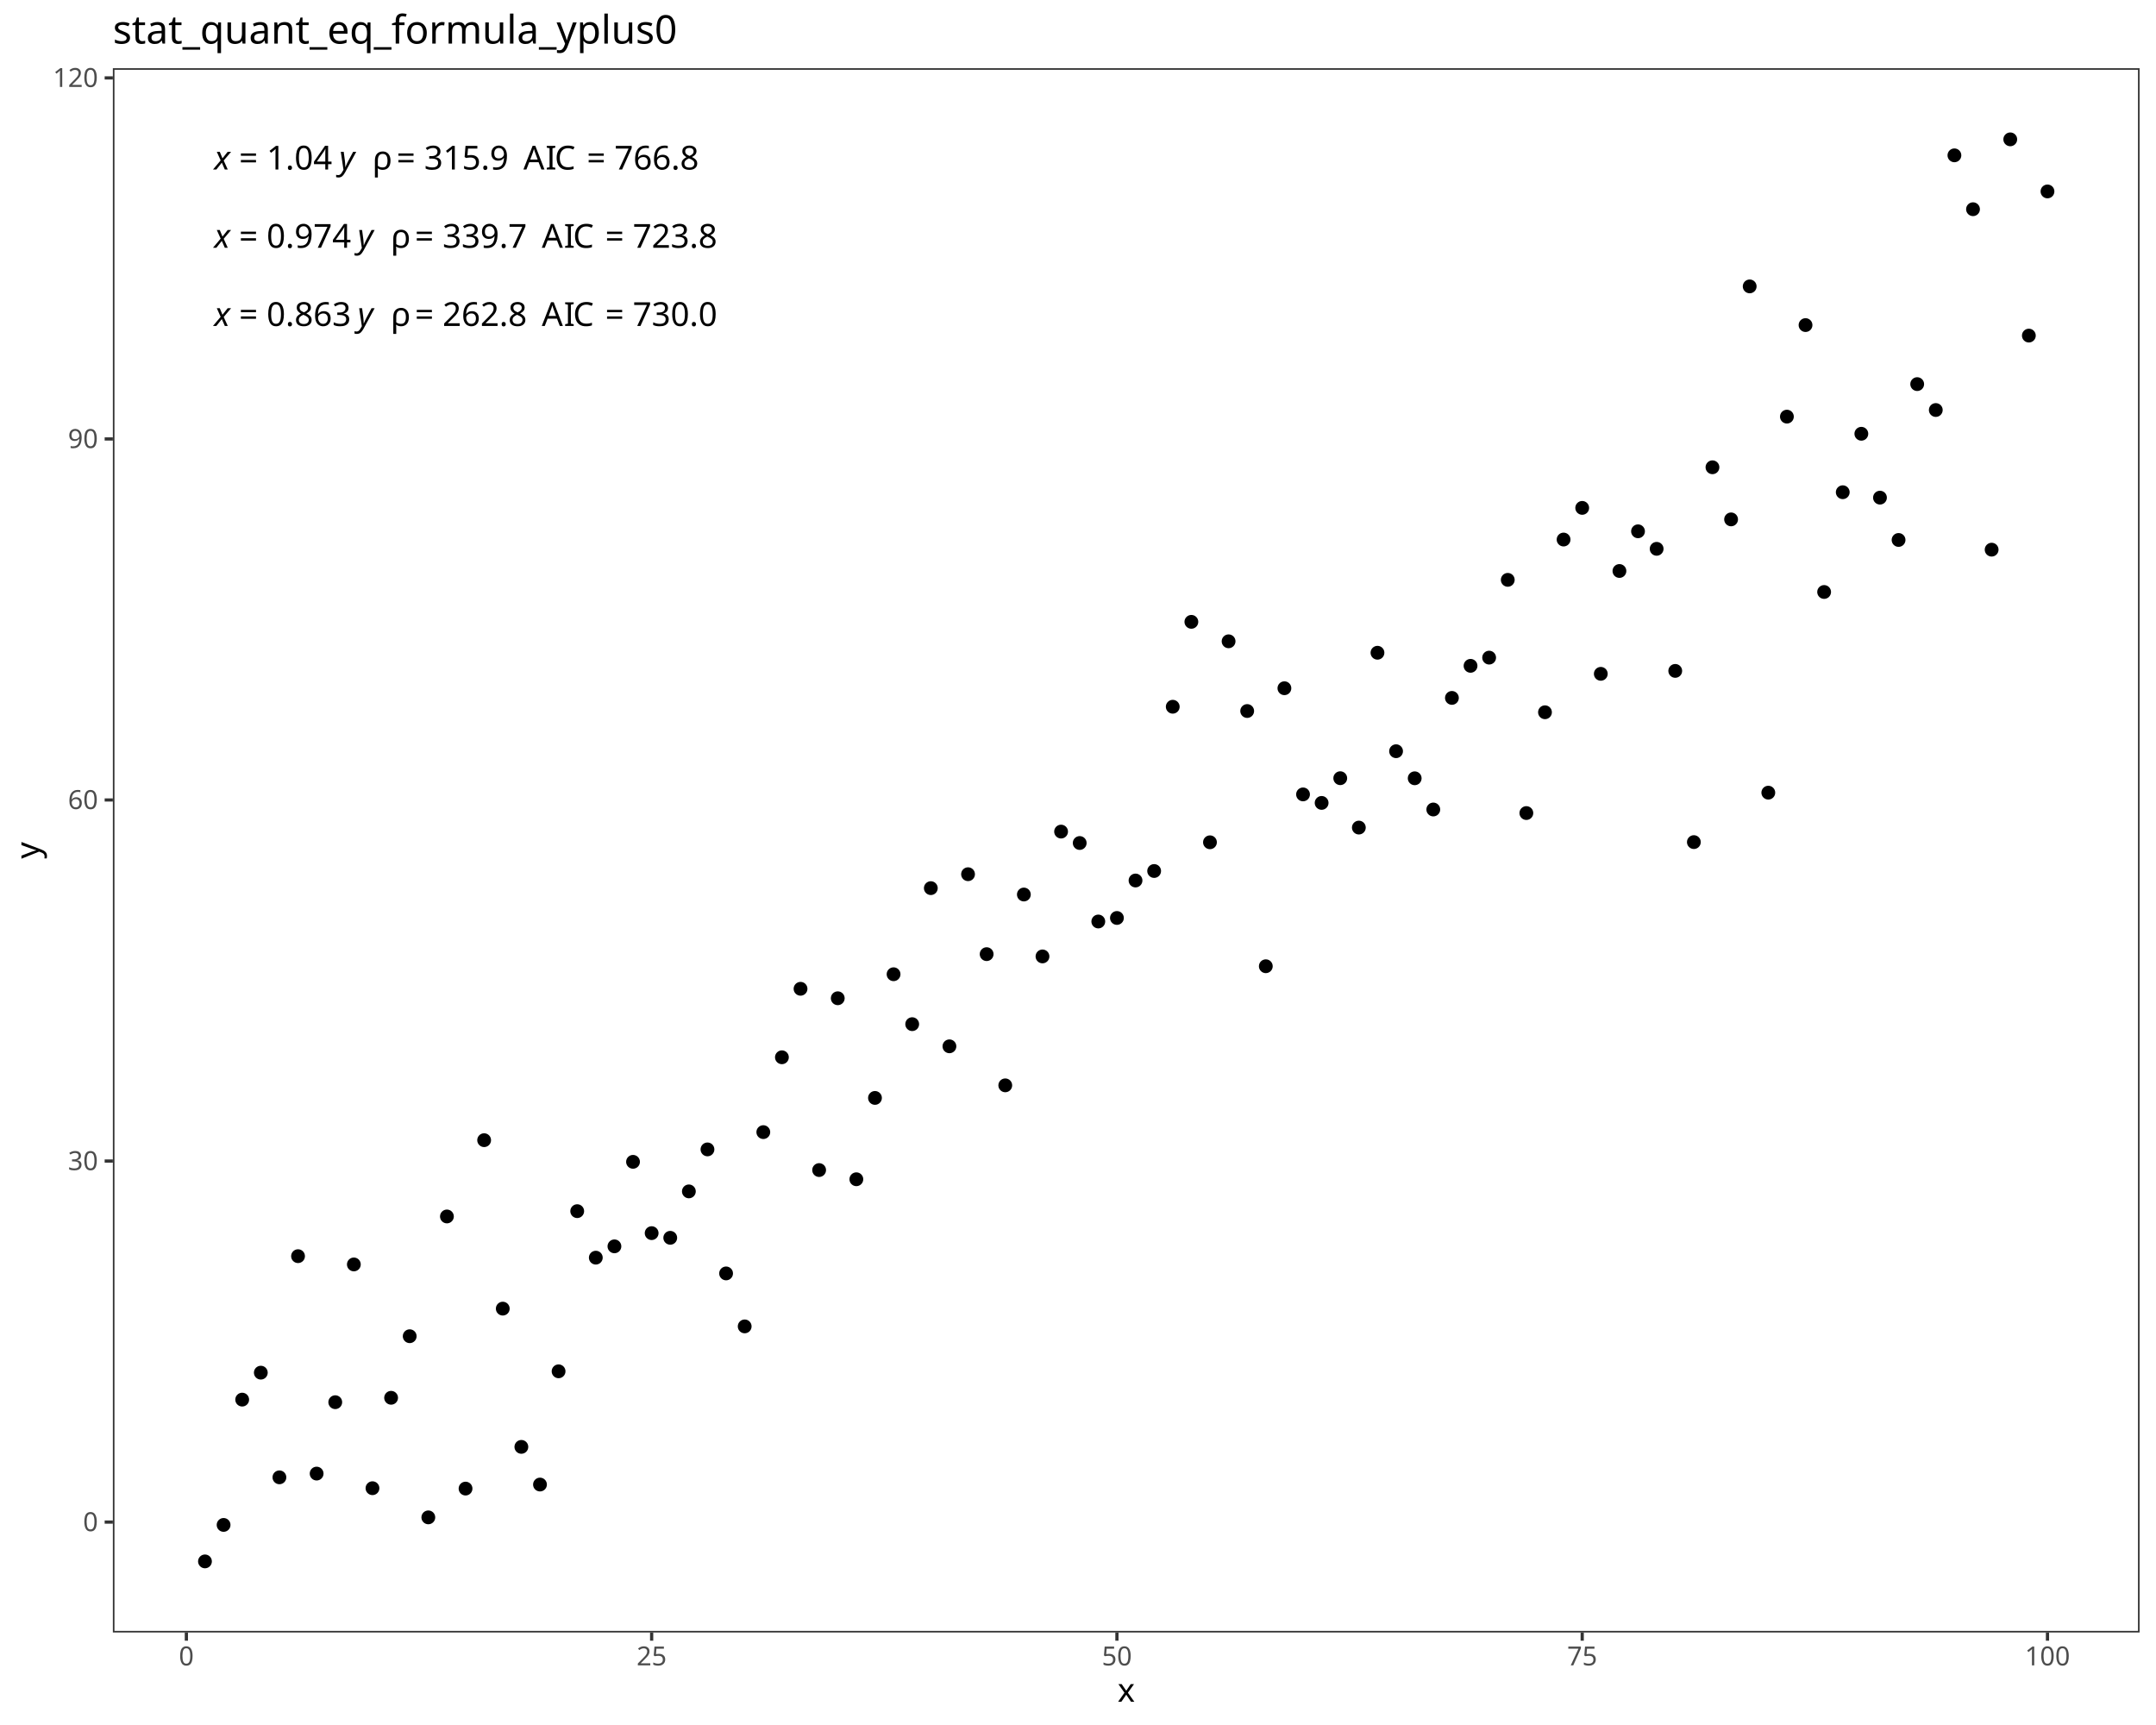
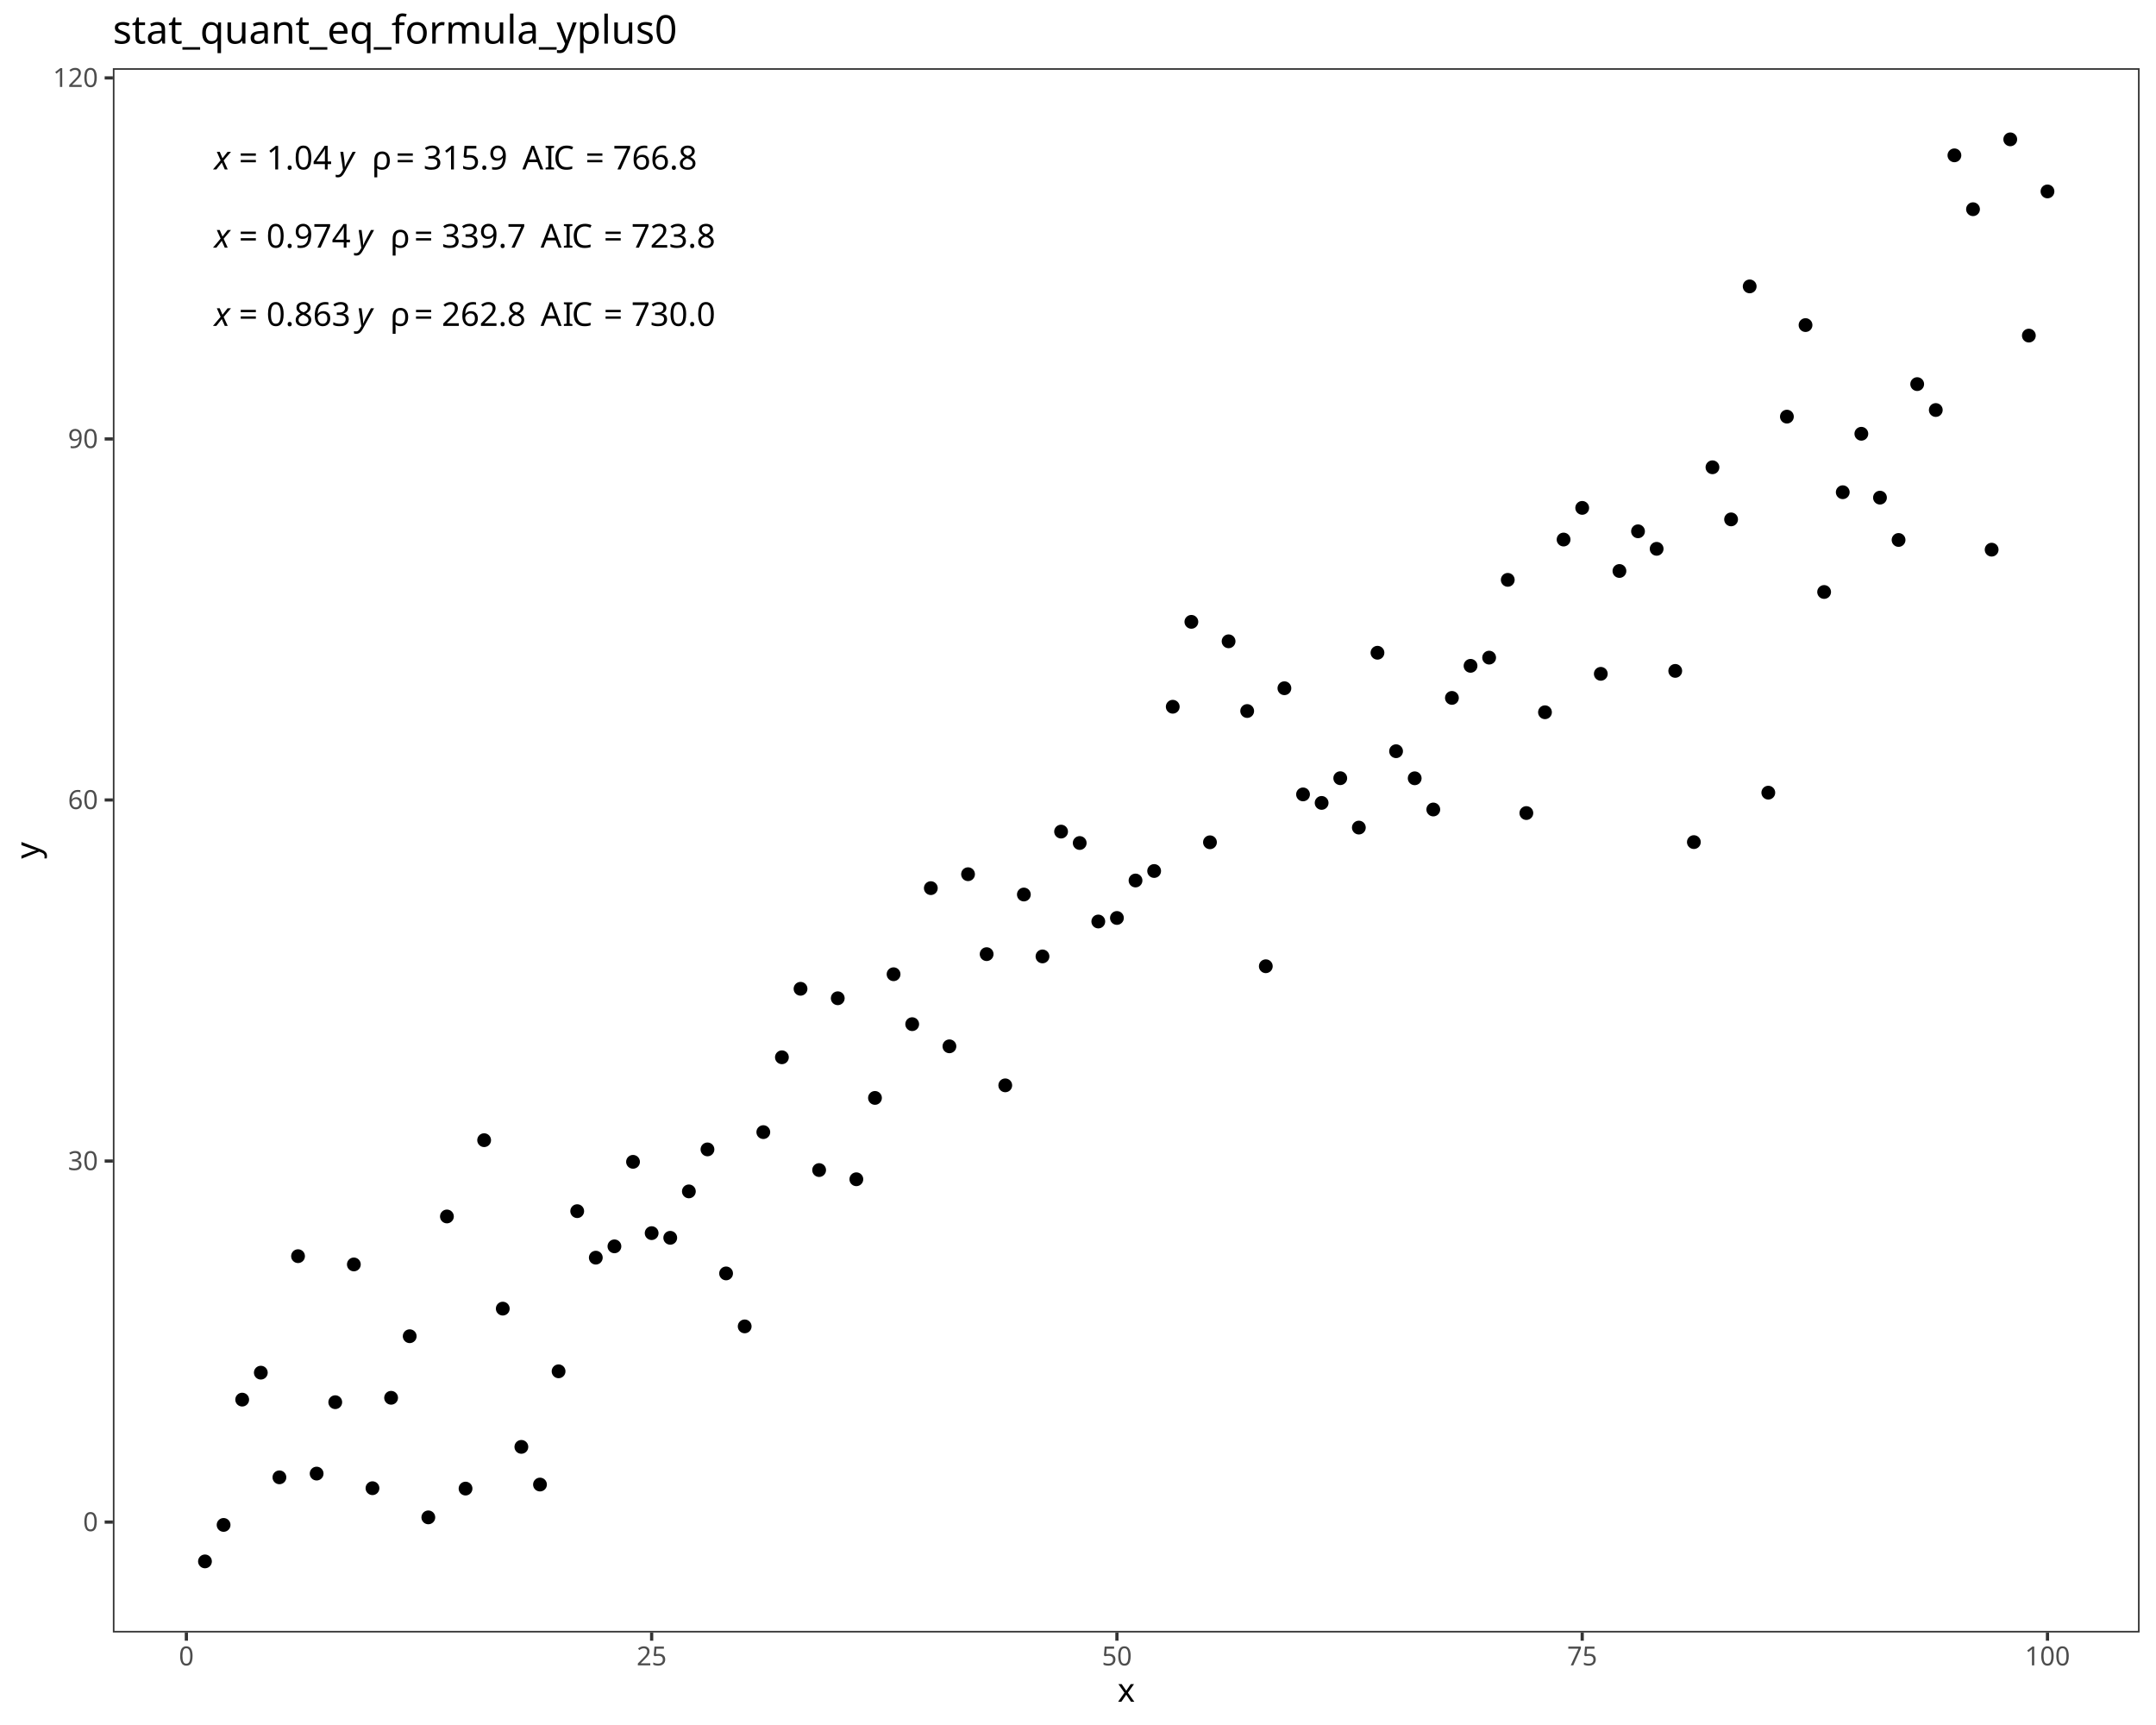
<svg xmlns="http://www.w3.org/2000/svg" class="svglite" data-engine-version="2.0" width="720.00pt" height="576.00pt" viewBox="0 0 720.00 576.00">
  <defs>
    <style type="text/css">
    .svglite line, .svglite polyline, .svglite polygon, .svglite path, .svglite rect, .svglite circle {
      fill: none;
      stroke: #000000;
      stroke-linecap: round;
      stroke-linejoin: round;
      stroke-miterlimit: 10.00;
    }
  </style>
  </defs>
  <rect width="100%" height="100%" style="stroke: none; fill: #FFFFFF;" />
  <defs>
    <clipPath id="cpMC4wMHw3MjAuMDB8MC4wMHw1NzYuMDA=">
      <rect x="0.00" y="0.00" width="720.00" height="576.00" />
    </clipPath>
  </defs>
  <g clip-path="url(#cpMC4wMHw3MjAuMDB8MC4wMHw1NzYuMDA=)">
    <rect x="0.00" y="0.00" width="720.00" height="576.00" style="stroke-width: 1.07; stroke: #FFFFFF; fill: #FFFFFF;" />
  </g>
  <defs>
    <clipPath id="cpMzcuNjl8NzE0LjUyfDIyLjc4fDU0NS4xMQ==">
      <rect x="37.69" y="22.78" width="676.83" height="522.33" />
    </clipPath>
  </defs>
  <g clip-path="url(#cpMzcuNjl8NzE0LjUyfDIyLjc4fDU0NS4xMQ==)">
    <rect x="37.69" y="22.78" width="676.83" height="522.33" style="stroke-width: 1.07; stroke: none; fill: #FFFFFF;" />
    <circle cx="68.45" cy="521.37" r="1.95" style="stroke-width: 0.71; fill: #000000;" />
    <circle cx="74.67" cy="509.19" r="1.95" style="stroke-width: 0.71; fill: #000000;" />
    <circle cx="80.88" cy="467.35" r="1.95" style="stroke-width: 0.71; fill: #000000;" />
    <circle cx="87.10" cy="458.35" r="1.95" style="stroke-width: 0.71; fill: #000000;" />
    <circle cx="93.31" cy="493.30" r="1.95" style="stroke-width: 0.71; fill: #000000;" />
    <circle cx="99.53" cy="419.45" r="1.95" style="stroke-width: 0.71; fill: #000000;" />
    <circle cx="105.74" cy="492.05" r="1.95" style="stroke-width: 0.71; fill: #000000;" />
    <circle cx="111.96" cy="468.21" r="1.95" style="stroke-width: 0.71; fill: #000000;" />
    <circle cx="118.17" cy="422.21" r="1.95" style="stroke-width: 0.71; fill: #000000;" />
    <circle cx="124.39" cy="496.93" r="1.95" style="stroke-width: 0.71; fill: #000000;" />
    <circle cx="130.61" cy="466.74" r="1.95" style="stroke-width: 0.71; fill: #000000;" />
    <circle cx="136.82" cy="446.18" r="1.95" style="stroke-width: 0.71; fill: #000000;" />
    <circle cx="143.04" cy="506.67" r="1.95" style="stroke-width: 0.71; fill: #000000;" />
    <circle cx="149.25" cy="406.19" r="1.95" style="stroke-width: 0.71; fill: #000000;" />
    <circle cx="155.47" cy="497.06" r="1.95" style="stroke-width: 0.71; fill: #000000;" />
    <circle cx="161.68" cy="380.72" r="1.95" style="stroke-width: 0.71; fill: #000000;" />
    <circle cx="167.90" cy="436.97" r="1.95" style="stroke-width: 0.71; fill: #000000;" />
    <circle cx="174.11" cy="483.13" r="1.95" style="stroke-width: 0.71; fill: #000000;" />
    <circle cx="180.33" cy="495.71" r="1.95" style="stroke-width: 0.71; fill: #000000;" />
    <circle cx="186.54" cy="457.90" r="1.95" style="stroke-width: 0.71; fill: #000000;" />
    <circle cx="192.76" cy="404.42" r="1.95" style="stroke-width: 0.71; fill: #000000;" />
    <circle cx="198.97" cy="419.95" r="1.95" style="stroke-width: 0.71; fill: #000000;" />
    <circle cx="205.19" cy="416.17" r="1.95" style="stroke-width: 0.71; fill: #000000;" />
    <circle cx="211.40" cy="387.95" r="1.95" style="stroke-width: 0.71; fill: #000000;" />
    <circle cx="217.62" cy="411.76" r="1.95" style="stroke-width: 0.71; fill: #000000;" />
    <circle cx="223.83" cy="413.32" r="1.95" style="stroke-width: 0.71; fill: #000000;" />
    <circle cx="230.05" cy="397.82" r="1.95" style="stroke-width: 0.71; fill: #000000;" />
    <circle cx="236.26" cy="383.80" r="1.95" style="stroke-width: 0.71; fill: #000000;" />
    <circle cx="242.48" cy="425.21" r="1.95" style="stroke-width: 0.71; fill: #000000;" />
    <circle cx="248.69" cy="442.90" r="1.95" style="stroke-width: 0.71; fill: #000000;" />
    <circle cx="254.91" cy="378.03" r="1.95" style="stroke-width: 0.71; fill: #000000;" />
    <circle cx="261.12" cy="353.04" r="1.95" style="stroke-width: 0.71; fill: #000000;" />
    <circle cx="267.34" cy="330.17" r="1.95" style="stroke-width: 0.71; fill: #000000;" />
    <circle cx="273.55" cy="390.70" r="1.95" style="stroke-width: 0.71; fill: #000000;" />
    <circle cx="279.77" cy="333.33" r="1.95" style="stroke-width: 0.71; fill: #000000;" />
    <circle cx="285.98" cy="393.77" r="1.95" style="stroke-width: 0.71; fill: #000000;" />
    <circle cx="292.20" cy="366.61" r="1.95" style="stroke-width: 0.71; fill: #000000;" />
    <circle cx="298.41" cy="325.31" r="1.95" style="stroke-width: 0.71; fill: #000000;" />
    <circle cx="304.63" cy="341.98" r="1.95" style="stroke-width: 0.71; fill: #000000;" />
    <circle cx="310.85" cy="296.56" r="1.95" style="stroke-width: 0.71; fill: #000000;" />
    <circle cx="317.06" cy="349.38" r="1.95" style="stroke-width: 0.71; fill: #000000;" />
    <circle cx="323.28" cy="291.91" r="1.95" style="stroke-width: 0.71; fill: #000000;" />
    <circle cx="329.49" cy="318.60" r="1.95" style="stroke-width: 0.71; fill: #000000;" />
    <circle cx="335.71" cy="362.41" r="1.95" style="stroke-width: 0.71; fill: #000000;" />
    <circle cx="341.92" cy="298.69" r="1.95" style="stroke-width: 0.71; fill: #000000;" />
    <circle cx="348.14" cy="319.36" r="1.95" style="stroke-width: 0.71; fill: #000000;" />
    <circle cx="354.35" cy="277.68" r="1.95" style="stroke-width: 0.71; fill: #000000;" />
    <circle cx="360.57" cy="281.49" r="1.95" style="stroke-width: 0.71; fill: #000000;" />
    <circle cx="366.78" cy="307.70" r="1.95" style="stroke-width: 0.71; fill: #000000;" />
    <circle cx="373.00" cy="306.52" r="1.95" style="stroke-width: 0.71; fill: #000000;" />
    <circle cx="379.21" cy="294.01" r="1.95" style="stroke-width: 0.71; fill: #000000;" />
    <circle cx="385.43" cy="290.84" r="1.95" style="stroke-width: 0.71; fill: #000000;" />
    <circle cx="391.64" cy="235.99" r="1.95" style="stroke-width: 0.71; fill: #000000;" />
    <circle cx="397.86" cy="207.64" r="1.95" style="stroke-width: 0.71; fill: #000000;" />
    <circle cx="404.07" cy="281.25" r="1.95" style="stroke-width: 0.71; fill: #000000;" />
    <circle cx="410.29" cy="214.14" r="1.95" style="stroke-width: 0.71; fill: #000000;" />
    <circle cx="416.50" cy="237.42" r="1.95" style="stroke-width: 0.71; fill: #000000;" />
    <circle cx="422.72" cy="322.64" r="1.95" style="stroke-width: 0.71; fill: #000000;" />
    <circle cx="428.93" cy="229.81" r="1.95" style="stroke-width: 0.71; fill: #000000;" />
    <circle cx="435.15" cy="265.26" r="1.95" style="stroke-width: 0.71; fill: #000000;" />
    <circle cx="441.36" cy="268.10" r="1.95" style="stroke-width: 0.71; fill: #000000;" />
    <circle cx="447.58" cy="259.85" r="1.95" style="stroke-width: 0.71; fill: #000000;" />
    <circle cx="453.79" cy="276.34" r="1.95" style="stroke-width: 0.71; fill: #000000;" />
    <circle cx="460.01" cy="217.96" r="1.95" style="stroke-width: 0.71; fill: #000000;" />
    <circle cx="466.22" cy="250.84" r="1.95" style="stroke-width: 0.71; fill: #000000;" />
    <circle cx="472.44" cy="259.88" r="1.95" style="stroke-width: 0.71; fill: #000000;" />
    <circle cx="478.65" cy="270.30" r="1.95" style="stroke-width: 0.71; fill: #000000;" />
    <circle cx="484.87" cy="233.04" r="1.95" style="stroke-width: 0.71; fill: #000000;" />
    <circle cx="491.09" cy="222.33" r="1.95" style="stroke-width: 0.71; fill: #000000;" />
    <circle cx="497.30" cy="219.59" r="1.95" style="stroke-width: 0.71; fill: #000000;" />
    <circle cx="503.52" cy="193.62" r="1.95" style="stroke-width: 0.71; fill: #000000;" />
    <circle cx="509.73" cy="271.49" r="1.95" style="stroke-width: 0.71; fill: #000000;" />
    <circle cx="515.95" cy="237.83" r="1.95" style="stroke-width: 0.71; fill: #000000;" />
    <circle cx="522.16" cy="180.16" r="1.95" style="stroke-width: 0.71; fill: #000000;" />
    <circle cx="528.38" cy="169.59" r="1.95" style="stroke-width: 0.71; fill: #000000;" />
    <circle cx="534.59" cy="225.00" r="1.95" style="stroke-width: 0.71; fill: #000000;" />
    <circle cx="540.81" cy="190.66" r="1.95" style="stroke-width: 0.71; fill: #000000;" />
    <circle cx="547.02" cy="177.41" r="1.95" style="stroke-width: 0.71; fill: #000000;" />
    <circle cx="553.24" cy="183.26" r="1.95" style="stroke-width: 0.71; fill: #000000;" />
    <circle cx="559.45" cy="224.02" r="1.95" style="stroke-width: 0.71; fill: #000000;" />
    <circle cx="565.67" cy="281.19" r="1.95" style="stroke-width: 0.71; fill: #000000;" />
    <circle cx="571.88" cy="156.03" r="1.95" style="stroke-width: 0.71; fill: #000000;" />
    <circle cx="578.10" cy="173.43" r="1.95" style="stroke-width: 0.71; fill: #000000;" />
    <circle cx="584.31" cy="95.63" r="1.95" style="stroke-width: 0.71; fill: #000000;" />
    <circle cx="590.53" cy="264.68" r="1.95" style="stroke-width: 0.71; fill: #000000;" />
    <circle cx="596.74" cy="139.12" r="1.95" style="stroke-width: 0.71; fill: #000000;" />
    <circle cx="602.96" cy="108.55" r="1.95" style="stroke-width: 0.71; fill: #000000;" />
    <circle cx="609.17" cy="197.67" r="1.95" style="stroke-width: 0.71; fill: #000000;" />
    <circle cx="615.39" cy="164.36" r="1.95" style="stroke-width: 0.71; fill: #000000;" />
    <circle cx="621.60" cy="144.84" r="1.95" style="stroke-width: 0.71; fill: #000000;" />
    <circle cx="627.82" cy="166.17" r="1.95" style="stroke-width: 0.71; fill: #000000;" />
    <circle cx="634.03" cy="180.30" r="1.95" style="stroke-width: 0.71; fill: #000000;" />
    <circle cx="640.25" cy="128.26" r="1.95" style="stroke-width: 0.71; fill: #000000;" />
    <circle cx="646.46" cy="136.91" r="1.95" style="stroke-width: 0.71; fill: #000000;" />
    <circle cx="652.68" cy="51.87" r="1.95" style="stroke-width: 0.71; fill: #000000;" />
    <circle cx="658.89" cy="69.86" r="1.95" style="stroke-width: 0.71; fill: #000000;" />
    <circle cx="665.11" cy="183.54" r="1.95" style="stroke-width: 0.71; fill: #000000;" />
    <circle cx="671.33" cy="46.53" r="1.95" style="stroke-width: 0.71; fill: #000000;" />
    <circle cx="677.54" cy="112.06" r="1.95" style="stroke-width: 0.71; fill: #000000;" />
    <circle cx="683.76" cy="63.92" r="1.95" style="stroke-width: 0.71; fill: #000000;" />
-     <text x="71.53" y="108.84" style="font-size: 11.04px; font-style: italic; font-family: sans;" textLength="5.52px" lengthAdjust="spacingAndGlyphs">x</text>
-     <text x="77.05" y="108.84" style="font-size: 11.04px; font-family: sans;" textLength="2.76px" lengthAdjust="spacingAndGlyphs"> </text>
-     <text x="79.82" y="108.84" style="font-size: 11.04px; font-family: sans;" textLength="6.45px" lengthAdjust="spacingAndGlyphs">=</text>
-     <text x="86.27" y="108.84" style="font-size: 11.04px; font-family: sans;" textLength="2.76px" lengthAdjust="spacingAndGlyphs"> </text>
-     <text x="89.03" y="108.84" style="font-size: 11.04px; font-family: sans;" textLength="27.63px" lengthAdjust="spacingAndGlyphs">0.863</text>
-     <text x="116.66" y="108.84" style="font-size: 11.04px; font-family: sans;" textLength="2.76px" lengthAdjust="spacingAndGlyphs"> </text>
-     <text x="119.42" y="108.84" style="font-size: 11.04px; font-style: italic; font-family: sans;" textLength="5.52px" lengthAdjust="spacingAndGlyphs">y</text>
-     <text x="124.94" y="108.84" style="font-size: 11.04px; font-family: sans;" textLength="2.76px" lengthAdjust="spacingAndGlyphs"> </text>
-     <text x="127.71" y="108.84" style="font-size: 11.04px; font-family: sans;" textLength="2.76px" lengthAdjust="spacingAndGlyphs"> </text>
-     <text x="130.47" y="108.84" style="font-size: 11.04px; font-family: sans;" textLength="5.33px" lengthAdjust="spacingAndGlyphs">ρ</text>
-     <text x="135.80" y="108.84" style="font-size: 11.04px; font-family: sans;" textLength="2.76px" lengthAdjust="spacingAndGlyphs"> </text>
-     <text x="138.56" y="108.84" style="font-size: 11.04px; font-family: sans;" textLength="6.45px" lengthAdjust="spacingAndGlyphs">=</text>
-     <text x="145.01" y="108.84" style="font-size: 11.04px; font-family: sans;" textLength="2.76px" lengthAdjust="spacingAndGlyphs"> </text>
-     <text x="147.78" y="108.84" style="font-size: 11.04px; font-family: sans;" textLength="27.63px" lengthAdjust="spacingAndGlyphs">262.8</text>
-     <text x="175.40" y="108.84" style="font-size: 11.04px; font-family: sans;" textLength="2.76px" lengthAdjust="spacingAndGlyphs"> </text>
-     <text x="178.17" y="108.84" style="font-size: 11.04px; font-family: sans;" textLength="2.76px" lengthAdjust="spacingAndGlyphs"> </text>
-     <text x="180.93" y="108.84" style="font-size: 11.04px; font-family: sans;" textLength="7.37px" lengthAdjust="spacingAndGlyphs">A</text>
-     <text x="188.29" y="108.84" style="font-size: 11.04px; font-family: sans;" textLength="3.07px" lengthAdjust="spacingAndGlyphs">I</text>
-     <text x="191.36" y="108.84" style="font-size: 11.04px; font-family: sans;" textLength="7.98px" lengthAdjust="spacingAndGlyphs">C</text>
-     <text x="199.34" y="108.84" style="font-size: 11.04px; font-family: sans;" textLength="2.76px" lengthAdjust="spacingAndGlyphs"> </text>
-     <text x="202.10" y="108.84" style="font-size: 11.04px; font-family: sans;" textLength="6.45px" lengthAdjust="spacingAndGlyphs">=</text>
-     <text x="208.55" y="108.84" style="font-size: 11.04px; font-family: sans;" textLength="2.76px" lengthAdjust="spacingAndGlyphs"> </text>
-     <text x="211.31" y="108.84" style="font-size: 11.04px; font-family: sans;" textLength="27.63px" lengthAdjust="spacingAndGlyphs">730.0</text>
-     <text x="71.53" y="82.73" style="font-size: 11.04px; font-style: italic; font-family: sans;" textLength="5.52px" lengthAdjust="spacingAndGlyphs">x</text>
-     <text x="77.05" y="82.73" style="font-size: 11.04px; font-family: sans;" textLength="2.76px" lengthAdjust="spacingAndGlyphs"> </text>
-     <text x="79.82" y="82.73" style="font-size: 11.04px; font-family: sans;" textLength="6.45px" lengthAdjust="spacingAndGlyphs">=</text>
-     <text x="86.27" y="82.73" style="font-size: 11.04px; font-family: sans;" textLength="2.76px" lengthAdjust="spacingAndGlyphs"> </text>
-     <text x="89.03" y="82.73" style="font-size: 11.04px; font-family: sans;" textLength="27.63px" lengthAdjust="spacingAndGlyphs">0.974</text>
-     <text x="116.66" y="82.73" style="font-size: 11.04px; font-family: sans;" textLength="2.76px" lengthAdjust="spacingAndGlyphs"> </text>
-     <text x="119.42" y="82.73" style="font-size: 11.04px; font-style: italic; font-family: sans;" textLength="5.52px" lengthAdjust="spacingAndGlyphs">y</text>
-     <text x="124.94" y="82.73" style="font-size: 11.04px; font-family: sans;" textLength="2.76px" lengthAdjust="spacingAndGlyphs"> </text>
-     <text x="127.71" y="82.73" style="font-size: 11.04px; font-family: sans;" textLength="2.76px" lengthAdjust="spacingAndGlyphs"> </text>
-     <text x="130.47" y="82.73" style="font-size: 11.04px; font-family: sans;" textLength="5.33px" lengthAdjust="spacingAndGlyphs">ρ</text>
-     <text x="135.80" y="82.73" style="font-size: 11.04px; font-family: sans;" textLength="2.76px" lengthAdjust="spacingAndGlyphs"> </text>
-     <text x="138.56" y="82.73" style="font-size: 11.04px; font-family: sans;" textLength="6.45px" lengthAdjust="spacingAndGlyphs">=</text>
-     <text x="145.01" y="82.73" style="font-size: 11.04px; font-family: sans;" textLength="2.76px" lengthAdjust="spacingAndGlyphs"> </text>
-     <text x="147.78" y="82.73" style="font-size: 11.04px; font-family: sans;" textLength="27.63px" lengthAdjust="spacingAndGlyphs">339.7</text>
-     <text x="175.40" y="82.73" style="font-size: 11.04px; font-family: sans;" textLength="2.76px" lengthAdjust="spacingAndGlyphs"> </text>
-     <text x="178.17" y="82.73" style="font-size: 11.04px; font-family: sans;" textLength="2.76px" lengthAdjust="spacingAndGlyphs"> </text>
-     <text x="180.93" y="82.73" style="font-size: 11.04px; font-family: sans;" textLength="7.37px" lengthAdjust="spacingAndGlyphs">A</text>
-     <text x="188.29" y="82.73" style="font-size: 11.04px; font-family: sans;" textLength="3.07px" lengthAdjust="spacingAndGlyphs">I</text>
-     <text x="191.36" y="82.73" style="font-size: 11.04px; font-family: sans;" textLength="7.98px" lengthAdjust="spacingAndGlyphs">C</text>
-     <text x="199.34" y="82.73" style="font-size: 11.04px; font-family: sans;" textLength="2.76px" lengthAdjust="spacingAndGlyphs"> </text>
-     <text x="202.10" y="82.73" style="font-size: 11.04px; font-family: sans;" textLength="6.45px" lengthAdjust="spacingAndGlyphs">=</text>
-     <text x="208.55" y="82.73" style="font-size: 11.04px; font-family: sans;" textLength="2.76px" lengthAdjust="spacingAndGlyphs"> </text>
-     <text x="211.31" y="82.73" style="font-size: 11.04px; font-family: sans;" textLength="27.63px" lengthAdjust="spacingAndGlyphs">723.8</text>
-     <text x="71.53" y="56.61" style="font-size: 11.04px; font-style: italic; font-family: sans;" textLength="5.52px" lengthAdjust="spacingAndGlyphs">x</text>
-     <text x="77.05" y="56.61" style="font-size: 11.04px; font-family: sans;" textLength="2.76px" lengthAdjust="spacingAndGlyphs"> </text>
-     <text x="79.82" y="56.61" style="font-size: 11.04px; font-family: sans;" textLength="6.45px" lengthAdjust="spacingAndGlyphs">=</text>
-     <text x="86.27" y="56.61" style="font-size: 11.04px; font-family: sans;" textLength="2.76px" lengthAdjust="spacingAndGlyphs"> </text>
-     <text x="89.03" y="56.61" style="font-size: 11.04px; font-family: sans;" textLength="21.49px" lengthAdjust="spacingAndGlyphs">1.04</text>
-     <text x="110.52" y="56.61" style="font-size: 11.04px; font-family: sans;" textLength="2.76px" lengthAdjust="spacingAndGlyphs"> </text>
-     <text x="113.28" y="56.61" style="font-size: 11.04px; font-style: italic; font-family: sans;" textLength="5.52px" lengthAdjust="spacingAndGlyphs">y</text>
-     <text x="118.80" y="56.61" style="font-size: 11.04px; font-family: sans;" textLength="2.76px" lengthAdjust="spacingAndGlyphs"> </text>
-     <text x="121.57" y="56.61" style="font-size: 11.04px; font-family: sans;" textLength="2.76px" lengthAdjust="spacingAndGlyphs"> </text>
-     <text x="124.33" y="56.61" style="font-size: 11.04px; font-family: sans;" textLength="5.33px" lengthAdjust="spacingAndGlyphs">ρ</text>
-     <text x="129.66" y="56.61" style="font-size: 11.04px; font-family: sans;" textLength="2.76px" lengthAdjust="spacingAndGlyphs"> </text>
-     <text x="132.42" y="56.61" style="font-size: 11.04px; font-family: sans;" textLength="6.45px" lengthAdjust="spacingAndGlyphs">=</text>
-     <text x="138.87" y="56.61" style="font-size: 11.04px; font-family: sans;" textLength="2.76px" lengthAdjust="spacingAndGlyphs"> </text>
-     <text x="141.64" y="56.61" style="font-size: 11.04px; font-family: sans;" textLength="27.63px" lengthAdjust="spacingAndGlyphs">315.9</text>
-     <text x="169.26" y="56.61" style="font-size: 11.04px; font-family: sans;" textLength="2.76px" lengthAdjust="spacingAndGlyphs"> </text>
-     <text x="172.03" y="56.61" style="font-size: 11.04px; font-family: sans;" textLength="2.76px" lengthAdjust="spacingAndGlyphs"> </text>
-     <text x="174.79" y="56.61" style="font-size: 11.04px; font-family: sans;" textLength="7.37px" lengthAdjust="spacingAndGlyphs">A</text>
-     <text x="182.15" y="56.61" style="font-size: 11.04px; font-family: sans;" textLength="3.07px" lengthAdjust="spacingAndGlyphs">I</text>
-     <text x="185.22" y="56.61" style="font-size: 11.04px; font-family: sans;" textLength="7.98px" lengthAdjust="spacingAndGlyphs">C</text>
-     <text x="193.20" y="56.61" style="font-size: 11.04px; font-family: sans;" textLength="2.76px" lengthAdjust="spacingAndGlyphs"> </text>
-     <text x="195.96" y="56.61" style="font-size: 11.04px; font-family: sans;" textLength="6.45px" lengthAdjust="spacingAndGlyphs">=</text>
-     <text x="202.41" y="56.61" style="font-size: 11.04px; font-family: sans;" textLength="2.76px" lengthAdjust="spacingAndGlyphs"> </text>
-     <text x="205.17" y="56.61" style="font-size: 11.04px; font-family: sans;" textLength="27.63px" lengthAdjust="spacingAndGlyphs">766.8</text>
+     <text x="71.53" y="108.82" style="font-size: 11.00px; font-style: italic; font-family: sans;" textLength="5.50px" lengthAdjust="spacingAndGlyphs">x</text>
+     <text x="77.03" y="108.82" style="font-size: 11.00px; font-family: sans;" textLength="2.75px" lengthAdjust="spacingAndGlyphs"> </text>
+     <text x="79.79" y="108.82" style="font-size: 11.00px; font-family: sans;" textLength="6.43px" lengthAdjust="spacingAndGlyphs">=</text>
+     <text x="86.21" y="108.82" style="font-size: 11.00px; font-family: sans;" textLength="2.75px" lengthAdjust="spacingAndGlyphs"> </text>
+     <text x="88.97" y="108.82" style="font-size: 11.00px; font-family: sans;" textLength="27.53px" lengthAdjust="spacingAndGlyphs">0.863</text>
+     <text x="116.50" y="108.82" style="font-size: 11.00px; font-family: sans;" textLength="2.75px" lengthAdjust="spacingAndGlyphs"> </text>
+     <text x="119.25" y="108.82" style="font-size: 11.00px; font-style: italic; font-family: sans;" textLength="5.50px" lengthAdjust="spacingAndGlyphs">y</text>
+     <text x="124.75" y="108.82" style="font-size: 11.00px; font-family: sans;" textLength="2.75px" lengthAdjust="spacingAndGlyphs"> </text>
+     <text x="127.50" y="108.82" style="font-size: 11.00px; font-family: sans;" textLength="2.75px" lengthAdjust="spacingAndGlyphs"> </text>
+     <text x="130.26" y="108.82" style="font-size: 11.00px; font-family: sans;" textLength="5.31px" lengthAdjust="spacingAndGlyphs">ρ</text>
+     <text x="135.57" y="108.82" style="font-size: 11.00px; font-family: sans;" textLength="2.75px" lengthAdjust="spacingAndGlyphs"> </text>
+     <text x="138.32" y="108.82" style="font-size: 11.00px; font-family: sans;" textLength="6.43px" lengthAdjust="spacingAndGlyphs">=</text>
+     <text x="144.75" y="108.82" style="font-size: 11.00px; font-family: sans;" textLength="2.75px" lengthAdjust="spacingAndGlyphs"> </text>
+     <text x="147.50" y="108.82" style="font-size: 11.00px; font-family: sans;" textLength="27.53px" lengthAdjust="spacingAndGlyphs">262.8</text>
+     <text x="175.03" y="108.82" style="font-size: 11.00px; font-family: sans;" textLength="2.75px" lengthAdjust="spacingAndGlyphs"> </text>
+     <text x="177.78" y="108.82" style="font-size: 11.00px; font-family: sans;" textLength="2.75px" lengthAdjust="spacingAndGlyphs"> </text>
+     <text x="180.54" y="108.82" style="font-size: 11.00px; font-family: sans;" textLength="7.34px" lengthAdjust="spacingAndGlyphs">A</text>
+     <text x="187.87" y="108.82" style="font-size: 11.00px; font-family: sans;" textLength="3.06px" lengthAdjust="spacingAndGlyphs">I</text>
+     <text x="190.93" y="108.82" style="font-size: 11.00px; font-family: sans;" textLength="7.95px" lengthAdjust="spacingAndGlyphs">C</text>
+     <text x="198.88" y="108.82" style="font-size: 11.00px; font-family: sans;" textLength="2.75px" lengthAdjust="spacingAndGlyphs"> </text>
+     <text x="201.63" y="108.82" style="font-size: 11.00px; font-family: sans;" textLength="6.43px" lengthAdjust="spacingAndGlyphs">=</text>
+     <text x="208.06" y="108.82" style="font-size: 11.00px; font-family: sans;" textLength="2.75px" lengthAdjust="spacingAndGlyphs"> </text>
+     <text x="210.81" y="108.82" style="font-size: 11.00px; font-family: sans;" textLength="27.53px" lengthAdjust="spacingAndGlyphs">730.0</text>
+     <text x="71.53" y="82.70" style="font-size: 11.00px; font-style: italic; font-family: sans;" textLength="5.50px" lengthAdjust="spacingAndGlyphs">x</text>
+     <text x="77.03" y="82.70" style="font-size: 11.00px; font-family: sans;" textLength="2.75px" lengthAdjust="spacingAndGlyphs"> </text>
+     <text x="79.79" y="82.70" style="font-size: 11.00px; font-family: sans;" textLength="6.43px" lengthAdjust="spacingAndGlyphs">=</text>
+     <text x="86.21" y="82.70" style="font-size: 11.00px; font-family: sans;" textLength="2.75px" lengthAdjust="spacingAndGlyphs"> </text>
+     <text x="88.97" y="82.70" style="font-size: 11.00px; font-family: sans;" textLength="27.53px" lengthAdjust="spacingAndGlyphs">0.974</text>
+     <text x="116.50" y="82.70" style="font-size: 11.00px; font-family: sans;" textLength="2.75px" lengthAdjust="spacingAndGlyphs"> </text>
+     <text x="119.25" y="82.70" style="font-size: 11.00px; font-style: italic; font-family: sans;" textLength="5.50px" lengthAdjust="spacingAndGlyphs">y</text>
+     <text x="124.75" y="82.70" style="font-size: 11.00px; font-family: sans;" textLength="2.75px" lengthAdjust="spacingAndGlyphs"> </text>
+     <text x="127.50" y="82.70" style="font-size: 11.00px; font-family: sans;" textLength="2.75px" lengthAdjust="spacingAndGlyphs"> </text>
+     <text x="130.26" y="82.70" style="font-size: 11.00px; font-family: sans;" textLength="5.31px" lengthAdjust="spacingAndGlyphs">ρ</text>
+     <text x="135.57" y="82.70" style="font-size: 11.00px; font-family: sans;" textLength="2.75px" lengthAdjust="spacingAndGlyphs"> </text>
+     <text x="138.32" y="82.70" style="font-size: 11.00px; font-family: sans;" textLength="6.43px" lengthAdjust="spacingAndGlyphs">=</text>
+     <text x="144.75" y="82.70" style="font-size: 11.00px; font-family: sans;" textLength="2.75px" lengthAdjust="spacingAndGlyphs"> </text>
+     <text x="147.50" y="82.70" style="font-size: 11.00px; font-family: sans;" textLength="27.53px" lengthAdjust="spacingAndGlyphs">339.7</text>
+     <text x="175.03" y="82.70" style="font-size: 11.00px; font-family: sans;" textLength="2.75px" lengthAdjust="spacingAndGlyphs"> </text>
+     <text x="177.78" y="82.70" style="font-size: 11.00px; font-family: sans;" textLength="2.75px" lengthAdjust="spacingAndGlyphs"> </text>
+     <text x="180.54" y="82.70" style="font-size: 11.00px; font-family: sans;" textLength="7.34px" lengthAdjust="spacingAndGlyphs">A</text>
+     <text x="187.87" y="82.70" style="font-size: 11.00px; font-family: sans;" textLength="3.06px" lengthAdjust="spacingAndGlyphs">I</text>
+     <text x="190.93" y="82.70" style="font-size: 11.00px; font-family: sans;" textLength="7.95px" lengthAdjust="spacingAndGlyphs">C</text>
+     <text x="198.88" y="82.70" style="font-size: 11.00px; font-family: sans;" textLength="2.75px" lengthAdjust="spacingAndGlyphs"> </text>
+     <text x="201.63" y="82.70" style="font-size: 11.00px; font-family: sans;" textLength="6.43px" lengthAdjust="spacingAndGlyphs">=</text>
+     <text x="208.06" y="82.70" style="font-size: 11.00px; font-family: sans;" textLength="2.75px" lengthAdjust="spacingAndGlyphs"> </text>
+     <text x="210.81" y="82.70" style="font-size: 11.00px; font-family: sans;" textLength="27.53px" lengthAdjust="spacingAndGlyphs">723.8</text>
+     <text x="71.53" y="56.58" style="font-size: 11.00px; font-style: italic; font-family: sans;" textLength="5.50px" lengthAdjust="spacingAndGlyphs">x</text>
+     <text x="77.03" y="56.58" style="font-size: 11.00px; font-family: sans;" textLength="2.75px" lengthAdjust="spacingAndGlyphs"> </text>
+     <text x="79.79" y="56.58" style="font-size: 11.00px; font-family: sans;" textLength="6.43px" lengthAdjust="spacingAndGlyphs">=</text>
+     <text x="86.21" y="56.58" style="font-size: 11.00px; font-family: sans;" textLength="2.75px" lengthAdjust="spacingAndGlyphs"> </text>
+     <text x="88.97" y="56.58" style="font-size: 11.00px; font-family: sans;" textLength="21.41px" lengthAdjust="spacingAndGlyphs">1.04</text>
+     <text x="110.38" y="56.58" style="font-size: 11.00px; font-family: sans;" textLength="2.75px" lengthAdjust="spacingAndGlyphs"> </text>
+     <text x="113.13" y="56.58" style="font-size: 11.00px; font-style: italic; font-family: sans;" textLength="5.50px" lengthAdjust="spacingAndGlyphs">y</text>
+     <text x="118.63" y="56.58" style="font-size: 11.00px; font-family: sans;" textLength="2.75px" lengthAdjust="spacingAndGlyphs"> </text>
+     <text x="121.39" y="56.58" style="font-size: 11.00px; font-family: sans;" textLength="2.75px" lengthAdjust="spacingAndGlyphs"> </text>
+     <text x="124.14" y="56.58" style="font-size: 11.00px; font-family: sans;" textLength="5.31px" lengthAdjust="spacingAndGlyphs">ρ</text>
+     <text x="129.45" y="56.58" style="font-size: 11.00px; font-family: sans;" textLength="2.75px" lengthAdjust="spacingAndGlyphs"> </text>
+     <text x="132.20" y="56.58" style="font-size: 11.00px; font-family: sans;" textLength="6.43px" lengthAdjust="spacingAndGlyphs">=</text>
+     <text x="138.63" y="56.58" style="font-size: 11.00px; font-family: sans;" textLength="2.75px" lengthAdjust="spacingAndGlyphs"> </text>
+     <text x="141.38" y="56.58" style="font-size: 11.00px; font-family: sans;" textLength="27.53px" lengthAdjust="spacingAndGlyphs">315.9</text>
+     <text x="168.91" y="56.58" style="font-size: 11.00px; font-family: sans;" textLength="2.75px" lengthAdjust="spacingAndGlyphs"> </text>
+     <text x="171.66" y="56.58" style="font-size: 11.00px; font-family: sans;" textLength="2.75px" lengthAdjust="spacingAndGlyphs"> </text>
+     <text x="174.42" y="56.58" style="font-size: 11.00px; font-family: sans;" textLength="7.34px" lengthAdjust="spacingAndGlyphs">A</text>
+     <text x="181.76" y="56.58" style="font-size: 11.00px; font-family: sans;" textLength="3.06px" lengthAdjust="spacingAndGlyphs">I</text>
+     <text x="184.81" y="56.58" style="font-size: 11.00px; font-family: sans;" textLength="7.95px" lengthAdjust="spacingAndGlyphs">C</text>
+     <text x="192.76" y="56.58" style="font-size: 11.00px; font-family: sans;" textLength="2.75px" lengthAdjust="spacingAndGlyphs"> </text>
+     <text x="195.51" y="56.58" style="font-size: 11.00px; font-family: sans;" textLength="6.43px" lengthAdjust="spacingAndGlyphs">=</text>
+     <text x="201.94" y="56.58" style="font-size: 11.00px; font-family: sans;" textLength="2.75px" lengthAdjust="spacingAndGlyphs"> </text>
+     <text x="204.69" y="56.58" style="font-size: 11.00px; font-family: sans;" textLength="27.53px" lengthAdjust="spacingAndGlyphs">766.8</text>
    <rect x="37.69" y="22.78" width="676.83" height="522.33" style="stroke-width: 1.07; stroke: #333333;" />
  </g>
  <g clip-path="url(#cpMC4wMHw3MjAuMDB8MC4wMHw1NzYuMDA=)">
    <text x="32.76" y="511.27" text-anchor="end" style="font-size: 8.80px; fill: #4D4D4D; font-family: sans;" textLength="4.89px" lengthAdjust="spacingAndGlyphs">0</text>
    <text x="32.76" y="390.71" text-anchor="end" style="font-size: 8.80px; fill: #4D4D4D; font-family: sans;" textLength="9.79px" lengthAdjust="spacingAndGlyphs">30</text>
    <text x="32.76" y="270.15" text-anchor="end" style="font-size: 8.80px; fill: #4D4D4D; font-family: sans;" textLength="9.79px" lengthAdjust="spacingAndGlyphs">60</text>
    <text x="32.76" y="149.59" text-anchor="end" style="font-size: 8.80px; fill: #4D4D4D; font-family: sans;" textLength="9.79px" lengthAdjust="spacingAndGlyphs">90</text>
    <text x="32.76" y="29.04" text-anchor="end" style="font-size: 8.80px; fill: #4D4D4D; font-family: sans;" textLength="14.68px" lengthAdjust="spacingAndGlyphs">120</text>
    <polyline points="34.95,508.24 37.69,508.24 " style="stroke-width: 1.07; stroke: #333333; stroke-linecap: butt;" />
    <polyline points="34.95,387.68 37.69,387.68 " style="stroke-width: 1.07; stroke: #333333; stroke-linecap: butt;" />
    <polyline points="34.95,267.12 37.69,267.12 " style="stroke-width: 1.07; stroke: #333333; stroke-linecap: butt;" />
    <polyline points="34.95,146.57 37.69,146.57 " style="stroke-width: 1.07; stroke: #333333; stroke-linecap: butt;" />
    <polyline points="34.95,26.01 37.69,26.01 " style="stroke-width: 1.07; stroke: #333333; stroke-linecap: butt;" />
    <polyline points="62.24,547.85 62.24,545.11 " style="stroke-width: 1.07; stroke: #333333; stroke-linecap: butt;" />
    <polyline points="217.62,547.85 217.62,545.11 " style="stroke-width: 1.07; stroke: #333333; stroke-linecap: butt;" />
    <polyline points="373.00,547.85 373.00,545.11 " style="stroke-width: 1.07; stroke: #333333; stroke-linecap: butt;" />
    <polyline points="528.38,547.85 528.38,545.11 " style="stroke-width: 1.07; stroke: #333333; stroke-linecap: butt;" />
    <polyline points="683.76,547.85 683.76,545.11 " style="stroke-width: 1.07; stroke: #333333; stroke-linecap: butt;" />
    <text x="62.24" y="556.10" text-anchor="middle" style="font-size: 8.80px; fill: #4D4D4D; font-family: sans;" textLength="4.89px" lengthAdjust="spacingAndGlyphs">0</text>
    <text x="217.62" y="556.10" text-anchor="middle" style="font-size: 8.80px; fill: #4D4D4D; font-family: sans;" textLength="9.79px" lengthAdjust="spacingAndGlyphs">25</text>
    <text x="373.00" y="556.10" text-anchor="middle" style="font-size: 8.80px; fill: #4D4D4D; font-family: sans;" textLength="9.79px" lengthAdjust="spacingAndGlyphs">50</text>
    <text x="528.38" y="556.10" text-anchor="middle" style="font-size: 8.80px; fill: #4D4D4D; font-family: sans;" textLength="9.79px" lengthAdjust="spacingAndGlyphs">75</text>
    <text x="683.76" y="556.10" text-anchor="middle" style="font-size: 8.80px; fill: #4D4D4D; font-family: sans;" textLength="14.68px" lengthAdjust="spacingAndGlyphs">100</text>
    <text x="376.10" y="568.24" text-anchor="middle" style="font-size: 11.00px; font-family: sans;" textLength="5.50px" lengthAdjust="spacingAndGlyphs">x</text>
    <text transform="translate(13.05,283.95) rotate(-90)" text-anchor="middle" style="font-size: 11.00px; font-family: sans;" textLength="5.50px" lengthAdjust="spacingAndGlyphs">y</text>
    <text x="37.69" y="14.56" style="font-size: 13.20px; font-family: sans;" textLength="180.55px" lengthAdjust="spacingAndGlyphs">stat_quant_eq_formula_yplus0</text>
  </g>
</svg>
